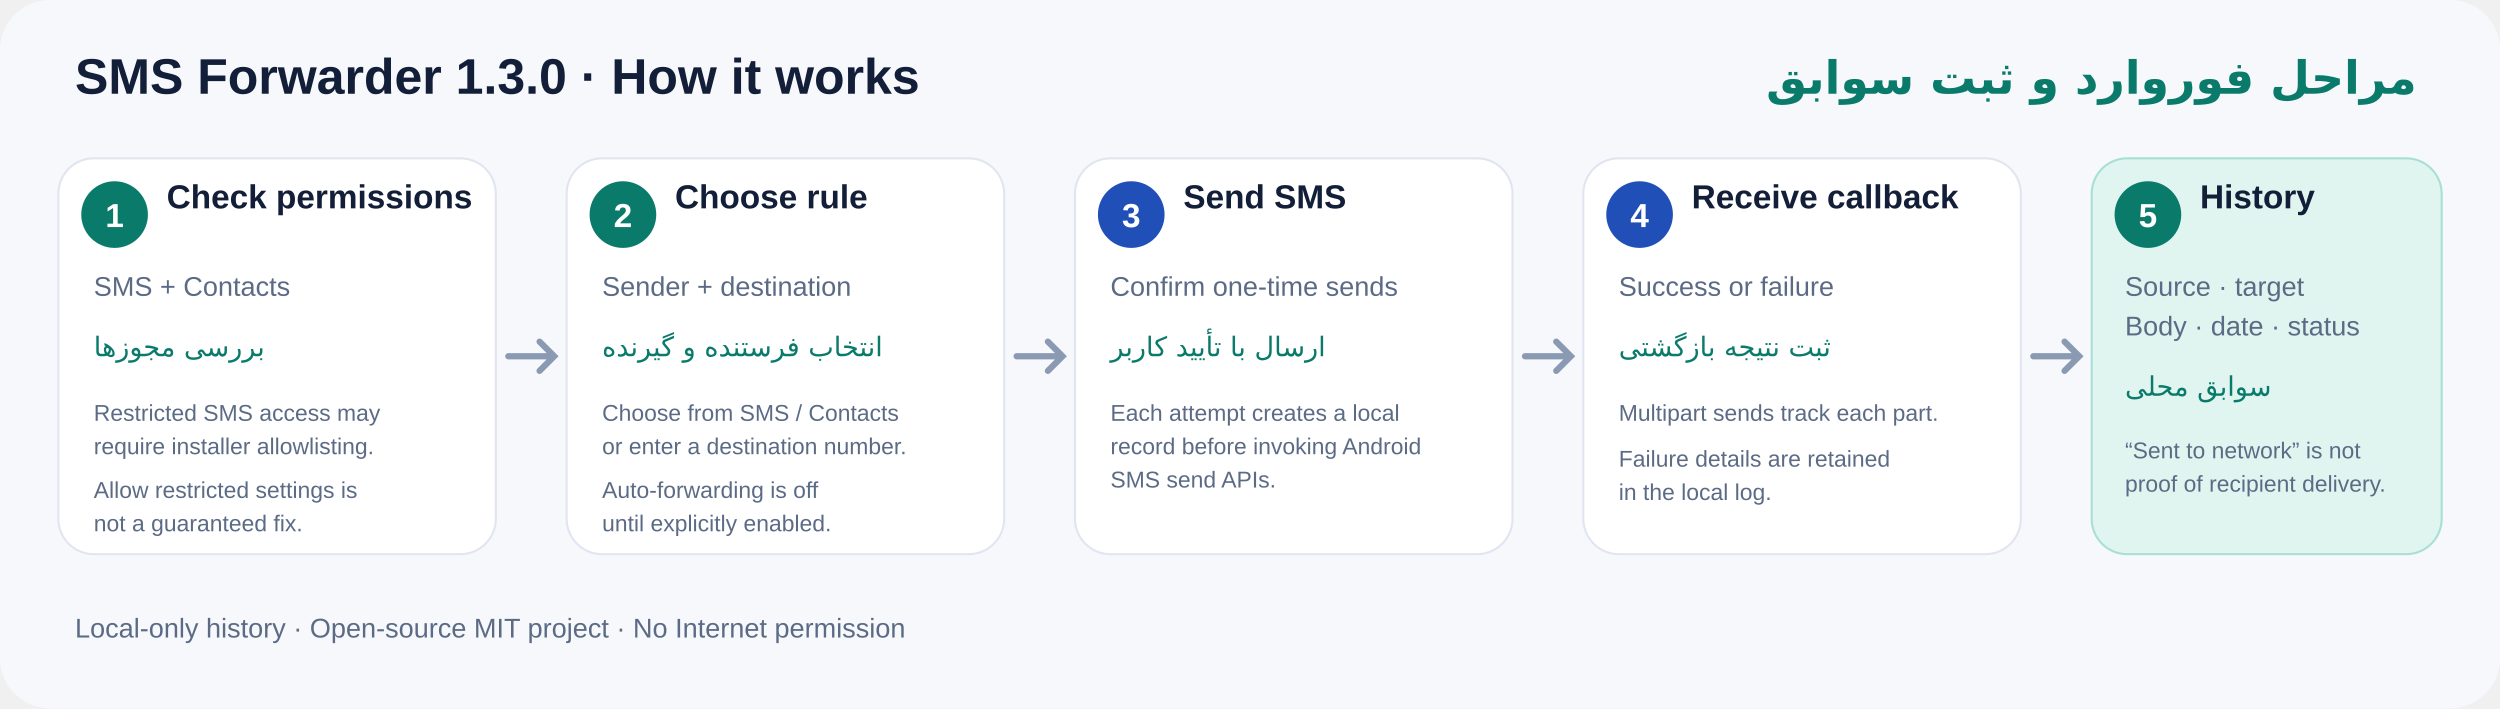
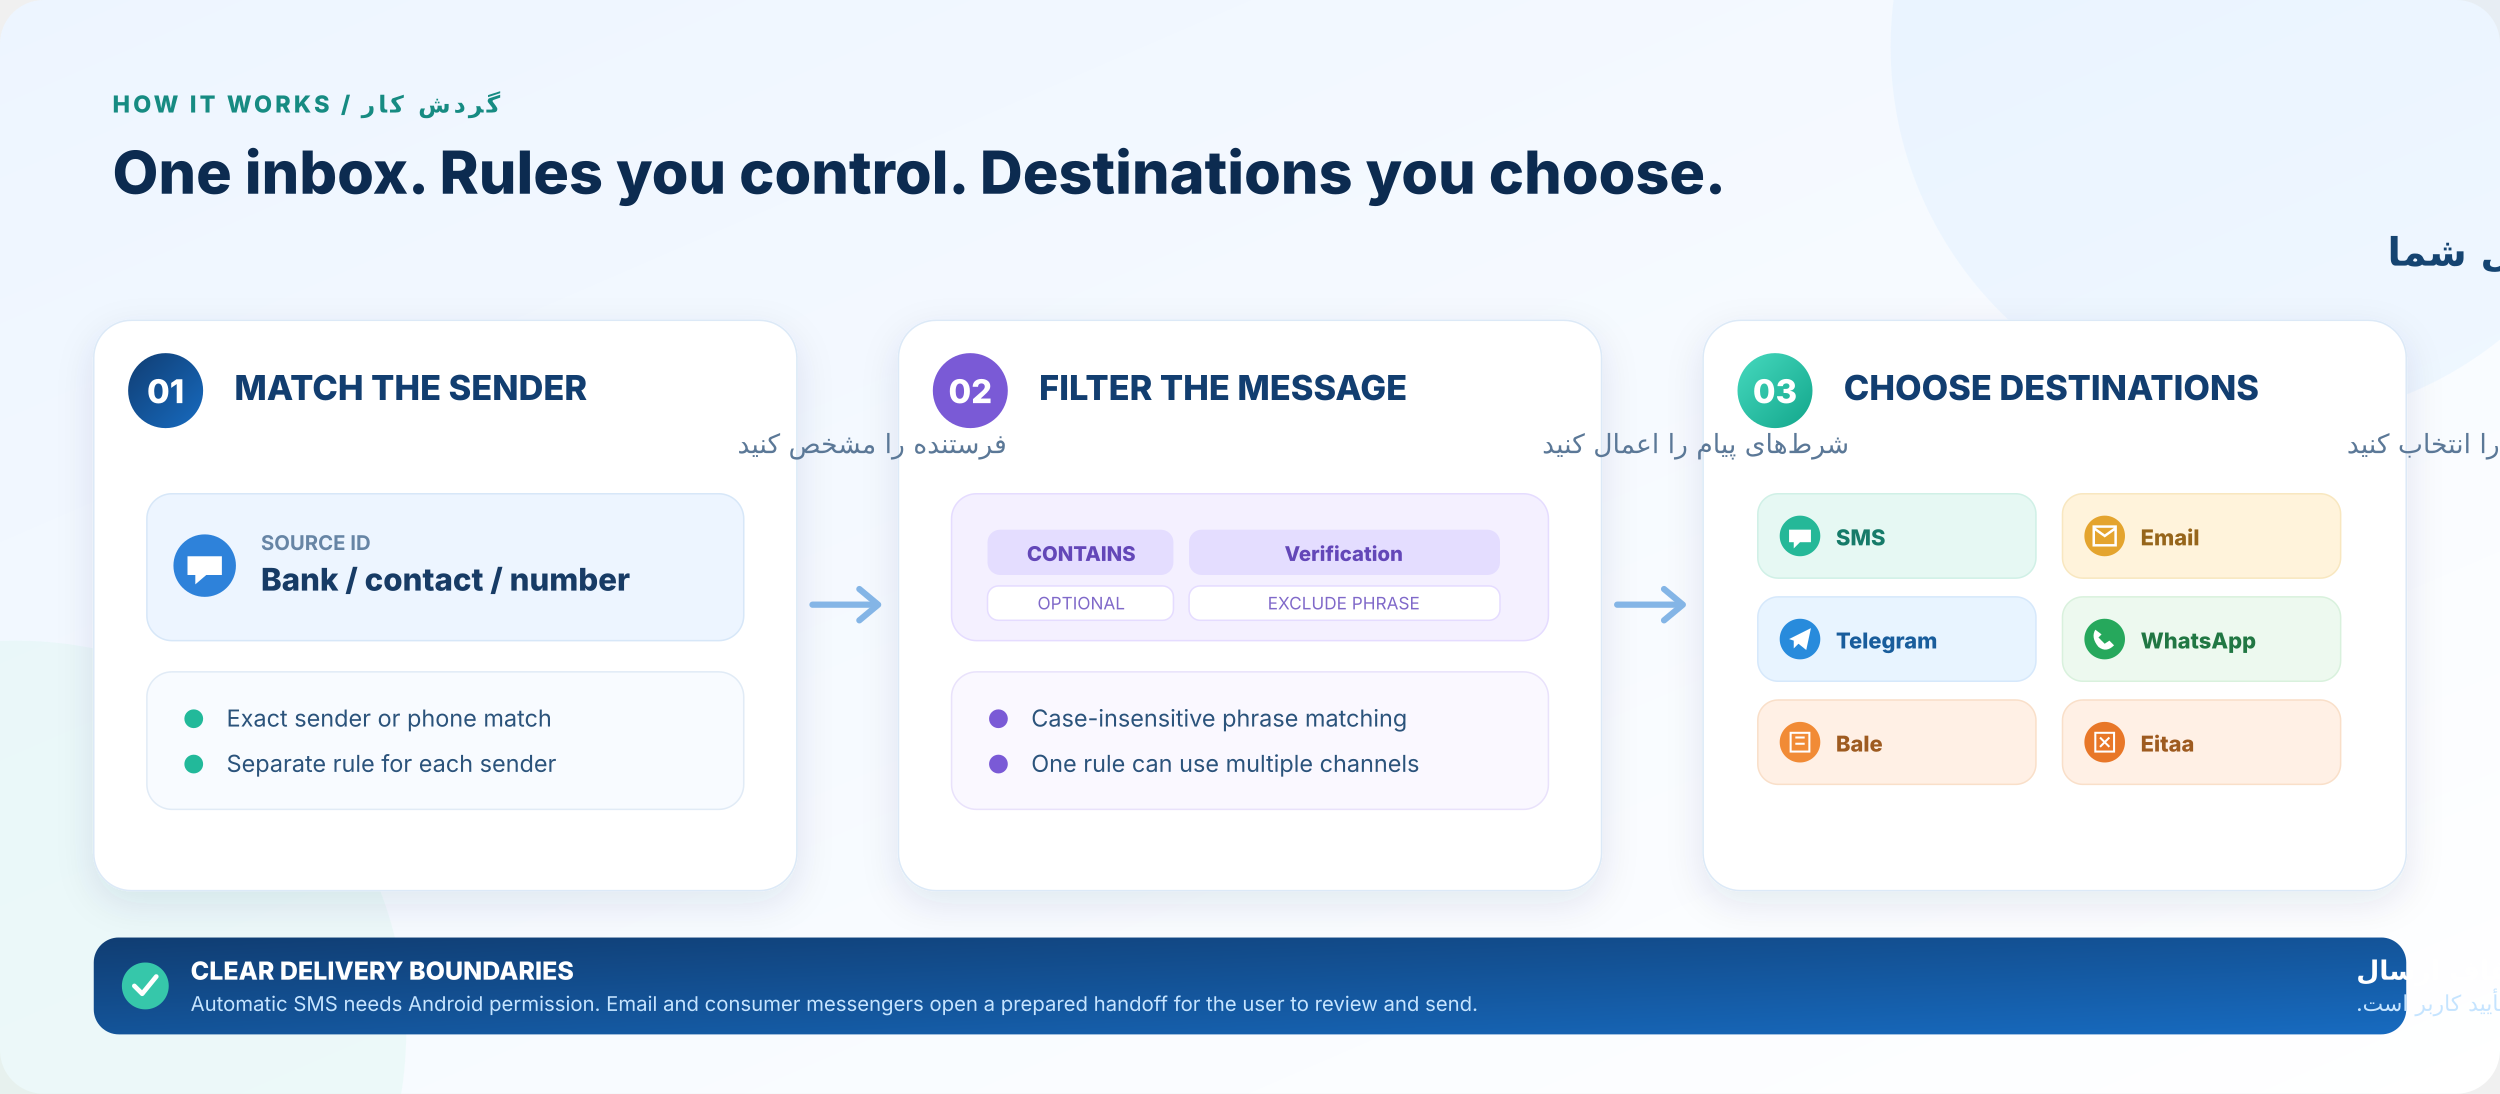
- <svg xmlns="http://www.w3.org/2000/svg" width="1200" height="340" viewBox="0 0 1200 340" role="img" aria-labelledby="title desc">
-   <rect width="1200" height="340" rx="24" fill="#f6f8fc" />
-   <text x="36" y="45" font-family="Arial,sans-serif" font-size="24" font-weight="700" fill="#131f38">SMS Forwarder 1.3.0 · How it works</text>
-   <text x="1160" y="45" font-family="Arial,sans-serif" font-size="22" font-weight="700" text-anchor="end" fill="#0a7a6b">مراحل فوروارد و ثبت سوابق</text>
-   <g font-family="Arial,sans-serif">
-     <g transform="translate(28 76)">
-       <rect width="210" height="190" rx="17" fill="#fff" stroke="#e0e5f0" />
-       <circle cx="27" cy="27" r="16" fill="#0a7a6b" />
-       <text x="27" y="33" text-anchor="middle" font-size="16" font-weight="700" fill="#fff">1</text>
-       <text x="52" y="24" font-size="16" font-weight="700" fill="#131f38">Check permissions</text>
-       <text x="17" y="66" font-size="13" fill="#5c6b85">SMS + Contacts</text>
-       <text x="17" y="95" font-size="13" fill="#0a7a6b">بررسی مجوزها</text>
-       <text x="17" y="126" font-size="11" fill="#5c6b85">Restricted SMS access may</text>
-       <text x="17" y="142" font-size="11" fill="#5c6b85">require installer allowlisting.</text>
-       <text x="17" y="163" font-size="11" fill="#5c6b85">Allow restricted settings is</text>
-       <text x="17" y="179" font-size="11" fill="#5c6b85">not a guaranteed fix.</text>
-     </g>
-     <path d="M244 171h22m-7-7 7 7-7 7" stroke="#8a9ab3" stroke-width="3" fill="none" stroke-linecap="round" />
-     <g transform="translate(272 76)">
-       <rect width="210" height="190" rx="17" fill="#fff" stroke="#e0e5f0" />
-       <circle cx="27" cy="27" r="16" fill="#0a7a6b" />
-       <text x="27" y="33" text-anchor="middle" font-size="16" font-weight="700" fill="#fff">2</text>
-       <text x="52" y="24" font-size="16" font-weight="700" fill="#131f38">Choose rule</text>
-       <text x="17" y="66" font-size="13" fill="#5c6b85">Sender + destination</text>
-       <text x="17" y="95" font-size="13" fill="#0a7a6b">انتخاب فرستنده و گیرنده</text>
-       <text x="17" y="126" font-size="11" fill="#5c6b85">Choose from SMS / Contacts</text>
-       <text x="17" y="142" font-size="11" fill="#5c6b85">or enter a destination number.</text>
-       <text x="17" y="163" font-size="11" fill="#5c6b85">Auto-forwarding is off</text>
-       <text x="17" y="179" font-size="11" fill="#5c6b85">until explicitly enabled.</text>
-     </g>
-     <path d="M488 171h22m-7-7 7 7-7 7" stroke="#8a9ab3" stroke-width="3" fill="none" stroke-linecap="round" />
-     <g transform="translate(516 76)">
-       <rect width="210" height="190" rx="17" fill="#fff" stroke="#e0e5f0" />
-       <circle cx="27" cy="27" r="16" fill="#214fb8" />
-       <text x="27" y="33" text-anchor="middle" font-size="16" font-weight="700" fill="#fff">3</text>
-       <text x="52" y="24" font-size="16" font-weight="700" fill="#131f38">Send SMS</text>
-       <text x="17" y="66" font-size="13" fill="#5c6b85">Confirm one-time sends</text>
-       <text x="17" y="95" font-size="13" fill="#0a7a6b">ارسال با تأیید کاربر</text>
-       <text x="17" y="126" font-size="11" fill="#5c6b85">Each attempt creates a local</text>
-       <text x="17" y="142" font-size="11" fill="#5c6b85">record before invoking Android</text>
-       <text x="17" y="158" font-size="11" fill="#5c6b85">SMS send APIs.</text>
-     </g>
-     <path d="M732 171h22m-7-7 7 7-7 7" stroke="#8a9ab3" stroke-width="3" fill="none" stroke-linecap="round" />
-     <g transform="translate(760 76)">
-       <rect width="210" height="190" rx="17" fill="#fff" stroke="#e0e5f0" />
-       <circle cx="27" cy="27" r="16" fill="#214fb8" />
-       <text x="27" y="33" text-anchor="middle" font-size="16" font-weight="700" fill="#fff">4</text>
-       <text x="52" y="24" font-size="16" font-weight="700" fill="#131f38">Receive callback</text>
-       <text x="17" y="66" font-size="13" fill="#5c6b85">Success or failure</text>
-       <text x="17" y="95" font-size="13" fill="#0a7a6b">ثبت نتیجه بازگشتی</text>
-       <text x="17" y="126" font-size="11" fill="#5c6b85">Multipart sends track each part.</text>
-       <text x="17" y="148" font-size="11" fill="#5c6b85">Failure details are retained</text>
-       <text x="17" y="164" font-size="11" fill="#5c6b85">in the local log.</text>
-     </g>
-     <path d="M976 171h22m-7-7 7 7-7 7" stroke="#8a9ab3" stroke-width="3" fill="none" stroke-linecap="round" />
-     <g transform="translate(1004 76)">
-       <rect width="168" height="190" rx="17" fill="#e0f5f0" stroke="#a8dfd4" />
-       <circle cx="27" cy="27" r="16" fill="#0a7a6b" />
-       <text x="27" y="33" text-anchor="middle" font-size="16" font-weight="700" fill="#fff">5</text>
-       <text x="52" y="24" font-size="16" font-weight="700" fill="#131f38">History</text>
-       <text x="16" y="66" font-size="13" fill="#5c6b85">Source · target</text>
-       <text x="16" y="85" font-size="13" fill="#5c6b85">Body · date · status</text>
-       <text x="16" y="114" font-size="13" fill="#0a7a6b">سوابق محلی</text>
-       <text x="16" y="144" font-size="11" fill="#5c6b85">“Sent to network” is not</text>
-       <text x="16" y="160" font-size="11" fill="#5c6b85">proof of recipient delivery.</text>
+ <svg xmlns="http://www.w3.org/2000/svg" width="1600" height="700" viewBox="0 0 1600 700" role="img" aria-labelledby="title desc">
+   <defs>
+     <linearGradient id="bg" x1="0" y1="0" x2="1" y2="1">
+       <stop offset="0" stop-color="#edf5ff" />
+       <stop offset="1" stop-color="#ffffff" />
+     </linearGradient>
+     <linearGradient id="deep" x1="0" y1="0" x2="1" y2="1">
+       <stop offset="0" stop-color="#103d72" />
+       <stop offset="1" stop-color="#176bc0" />
+     </linearGradient>
+     <linearGradient id="aqua" x1="0" y1="0" x2="1" y2="1">
+       <stop offset="0" stop-color="#46d9be" />
+       <stop offset="1" stop-color="#12a68b" />
+     </linearGradient>
+     <filter id="cardshadow" x="-15%" y="-15%" width="130%" height="140%">
+       <feDropShadow dx="0" dy="8" stdDeviation="12" flood-color="#173c6a" flood-opacity=".10" />
+     </filter>
+   </defs>
+   <rect width="1600" height="700" rx="28" fill="url(#bg)" />
+   <circle cx="1450" cy="30" r="240" fill="#c9e5ff" opacity=".22" />
+   <circle cx="10" cy="660" r="250" fill="#d4f6ec" opacity=".30" />
+   <g font-family="Inter,Arial,sans-serif">
+     <text x="72" y="72" font-size="15" letter-spacing="2" font-weight="800" fill="#168b82">HOW IT WORKS / گردش کار</text>
+     <text x="72" y="124" font-size="38" font-weight="800" fill="#0c2b50">One inbox. Rules you control. Destinations you choose.</text>
+     <text x="1528" y="170" font-size="25" font-weight="800" fill="#154471" text-anchor="end" direction="rtl" unicode-bidi="plaintext">از صندوق پیامک تا مقصدهای انتخابی، با قوانین تحت کنترل شما</text>
+   </g>
+   <g filter="url(#cardshadow)">
+     <rect x="60" y="205" width="450" height="365" rx="24" fill="#fff" stroke="#dce9f7" />
+     <rect x="575" y="205" width="450" height="365" rx="24" fill="#fff" stroke="#dce9f7" />
+     <rect x="1090" y="205" width="450" height="365" rx="24" fill="#fff" stroke="#dce9f7" />
+   </g>
+   <g font-family="Inter,Arial,sans-serif">
+     <circle cx="106" cy="250" r="24" fill="url(#deep)" />
+     <text x="106" y="258" text-anchor="middle" fill="#fff" font-size="21" font-weight="800">01</text>
+     <text x="150" y="256" fill="#123e70" font-size="22" font-weight="800">MATCH THE SENDER</text>
+     <text x="472" y="290" fill="#5b7897" font-size="17" text-anchor="end" direction="rtl" unicode-bidi="plaintext">فرستنده را مشخص کنید</text>
+     <rect x="94" y="316" width="382" height="94" rx="16" fill="#edf5ff" stroke="#d7e7f8" />
+     <circle cx="131" cy="362" r="20" fill="#2e82da" />
+     <path d="M120 356H142V368H132L125 374V368H120Z" fill="#fff" />
+     <text x="167" y="352" fill="#6785a5" font-size="13" font-weight="700">SOURCE ID</text>
+     <text x="167" y="378" fill="#173b65" font-size="20" font-weight="800">Bank / contact / number</text>
+     <rect x="94" y="430" width="382" height="88" rx="16" fill="#f8fbff" stroke="#e1ebf6" />
+     <circle cx="124" cy="460" r="6" fill="#22b99a" />
+     <text x="145" y="465" fill="#2b537b" font-size="15">Exact sender or phone match</text>
+     <circle cx="124" cy="489" r="6" fill="#22b99a" />
+     <text x="145" y="494" fill="#2b537b" font-size="15">Separate rule for each sender</text>
+     <circle cx="621" cy="250" r="24" fill="#7a5ad6" />
+     <text x="621" y="258" text-anchor="middle" fill="#fff" font-size="21" font-weight="800">02</text>
+     <text x="665" y="256" fill="#123e70" font-size="22" font-weight="800">FILTER THE MESSAGE</text>
+     <text x="987" y="290" fill="#5b7897" font-size="17" text-anchor="end" direction="rtl" unicode-bidi="plaintext">شرط‌های پیام را اعمال کنید</text>
+     <rect x="609" y="316" width="382" height="94" rx="16" fill="#f4f0ff" stroke="#e5dcff" />
+     <rect x="632" y="339" width="119" height="29" rx="8" fill="#e4ddff" />
+     <text x="692" y="359" text-anchor="middle" fill="#6347b8" font-size="13" font-weight="800">CONTAINS</text>
+     <rect x="761" y="339" width="199" height="29" rx="8" fill="#e4ddff" />
+     <text x="860" y="359" text-anchor="middle" fill="#6347b8" font-size="13" font-weight="800">Verification</text>
+     <rect x="632" y="375" width="119" height="22" rx="7" fill="#fff" stroke="#e5dcff" />
+     <text x="692" y="390" text-anchor="middle" fill="#8069c9" font-size="11">OPTIONAL</text>
+     <rect x="761" y="375" width="199" height="22" rx="7" fill="#fff" stroke="#e5dcff" />
+     <text x="860" y="390" text-anchor="middle" fill="#8069c9" font-size="11">EXCLUDE PHRASE</text>
+     <rect x="609" y="430" width="382" height="88" rx="16" fill="#faf8ff" stroke="#e9e2fb" />
+     <circle cx="639" cy="460" r="6" fill="#7a5ad6" />
+     <text x="660" y="465" fill="#2b537b" font-size="15">Case-insensitive phrase matching</text>
+     <circle cx="639" cy="489" r="6" fill="#7a5ad6" />
+     <text x="660" y="494" fill="#2b537b" font-size="15">One rule can use multiple channels</text>
+     <circle cx="1136" cy="250" r="24" fill="url(#aqua)" />
+     <text x="1136" y="258" text-anchor="middle" fill="#fff" font-size="21" font-weight="800">03</text>
+     <text x="1180" y="256" fill="#123e70" font-size="22" font-weight="800">CHOOSE DESTINATIONS</text>
+     <text x="1502" y="290" fill="#5b7897" font-size="17" text-anchor="end" direction="rtl" unicode-bidi="plaintext">یک یا چند مقصد را انتخاب کنید</text>
+     <g font-family="Inter,Arial,sans-serif" font-size="14" font-weight="800">
+       <rect x="1125" y="316" width="178" height="54" rx="13" fill="#e6f8f3" stroke="#d0f0e6" />
+       <circle cx="1152" cy="343" r="13" fill="#25b898" />
+       <path d="M1145 339H1159V347H1152L1148 351V347H1145Z" fill="#fff" />
+       <text x="1175" y="349" fill="#167b69">SMS</text>
+       <rect x="1320" y="316" width="178" height="54" rx="13" fill="#fff3db" stroke="#f8e7c0" />
+       <circle cx="1347" cy="343" r="13" fill="#e4a42e" />
+       <path d="M1340 337H1354V349H1340Z M1340 338L1347 343L1354 338" fill="none" stroke="#fff" stroke-width="1.6" />
+       <text x="1370" y="349" fill="#96651a">Email</text>
+       <rect x="1125" y="382" width="178" height="54" rx="13" fill="#e8f4ff" stroke="#d6e8fb" />
+       <circle cx="1152" cy="409" r="13" fill="#288bdc" />
+       <path d="M1145 409L1159 402L1156 416L1151 412L1148 415V410Z" fill="#fff" />
+       <text x="1175" y="415" fill="#195d9c">Telegram</text>
+       <rect x="1320" y="382" width="178" height="54" rx="13" fill="#edf9ef" stroke="#d9f1dd" />
+       <circle cx="1347" cy="409" r="13" fill="#26a85c" />
+       <path d="M1341 403Q1338 408 1343 414Q1348 418 1353 413L1350 410L1347 412L1343 408L1345 406Z" fill="#fff" />
+       <text x="1370" y="415" fill="#217743">WhatsApp</text>
+       <rect x="1125" y="448" width="178" height="54" rx="13" fill="#fff0e5" stroke="#f9dfc9" />
+       <circle cx="1152" cy="475" r="13" fill="#f18b36" />
+       <path d="M1146 469H1158V481H1146Z M1149 472H1155 M1149 476H1155" stroke="#fff" fill="none" stroke-width="1.3" />
+       <text x="1175" y="481" fill="#9e5b20">Bale</text>
+       <rect x="1320" y="448" width="178" height="54" rx="13" fill="#fff0e5" stroke="#f9dfc9" />
+       <circle cx="1347" cy="475" r="13" fill="#e87728" />
+       <path d="M1341 469H1353V481H1341Z M1344 472L1350 478 M1350 472L1344 478" stroke="#fff" fill="none" stroke-width="1.3" />
+       <text x="1370" y="481" fill="#9e5b20">Eitaa</text>
    </g>
  </g>
-   <text x="36" y="306" font-family="Arial,sans-serif" font-size="13" fill="#5c6b85">Local-only history · Open-source MIT project · No Internet permission</text>
+   <path d="M520 387H560" stroke="#84b5e6" stroke-width="4" stroke-linecap="round" />
+   <path d="M550 377L562 387L550 397" fill="none" stroke="#84b5e6" stroke-width="4" stroke-linecap="round" stroke-linejoin="round" />
+   <path d="M1035 387H1075" stroke="#84b5e6" stroke-width="4" stroke-linecap="round" />
+   <path d="M1065 377L1077 387L1065 397" fill="none" stroke="#84b5e6" stroke-width="4" stroke-linecap="round" stroke-linejoin="round" />
+   <g transform="translate(60 600)" font-family="Inter,Arial,sans-serif">
+     <rect width="1480" height="62" rx="16" fill="url(#deep)" />
+     <circle cx="33" cy="31" r="15" fill="#36c7aa" />
+     <path d="M26 31L31 36L40 25" stroke="#fff" fill="none" stroke-width="3" stroke-linecap="round" stroke-linejoin="round" />
+     <text x="62" y="27" fill="#fff" font-size="16" font-weight="800">CLEAR DELIVERY BOUNDARIES</text>
+     <text x="62" y="47" fill="#c5e4ff" font-size="13">Automatic SMS needs Android permission. Email and consumer messengers open a prepared handoff for the user to review and send.</text>
+     <text x="1448" y="27" fill="#fff" font-size="17" font-weight="800" text-anchor="end" direction="rtl" unicode-bidi="plaintext">مرزبندی شفاف ارسال</text>
+     <text x="1448" y="47" fill="#c5e4ff" font-size="14" text-anchor="end" direction="rtl" unicode-bidi="plaintext">انتقال به ایمیل و پیام‌رسان‌ها نیازمند تأیید کاربر است.</text>
+   </g>
</svg>
